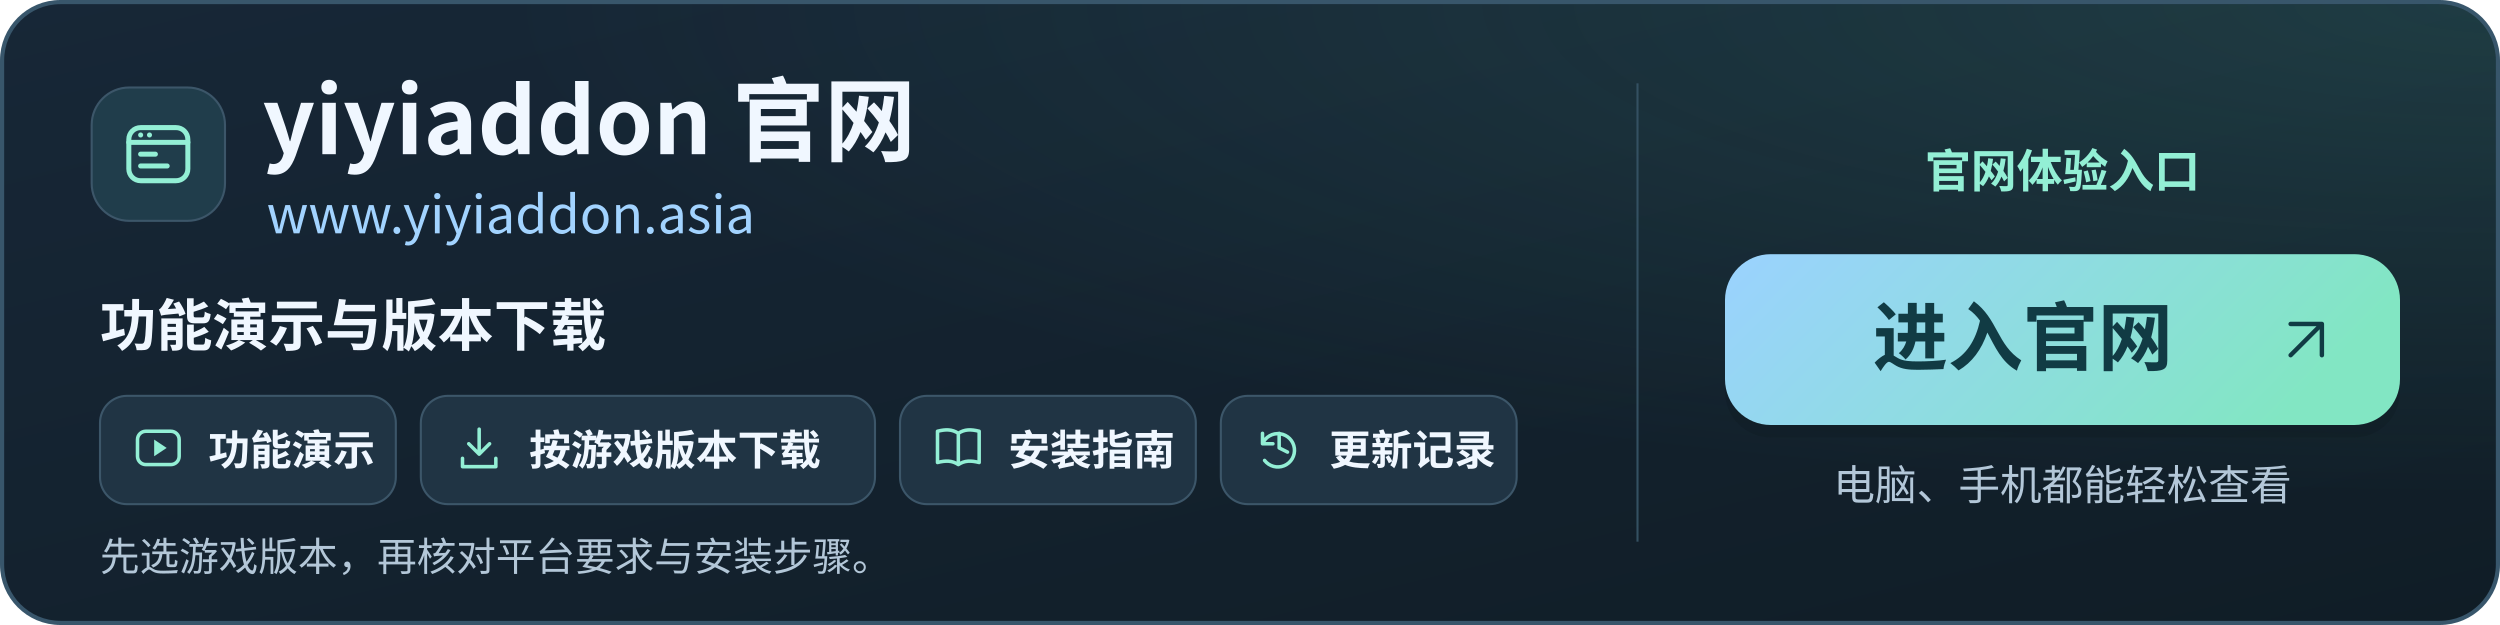
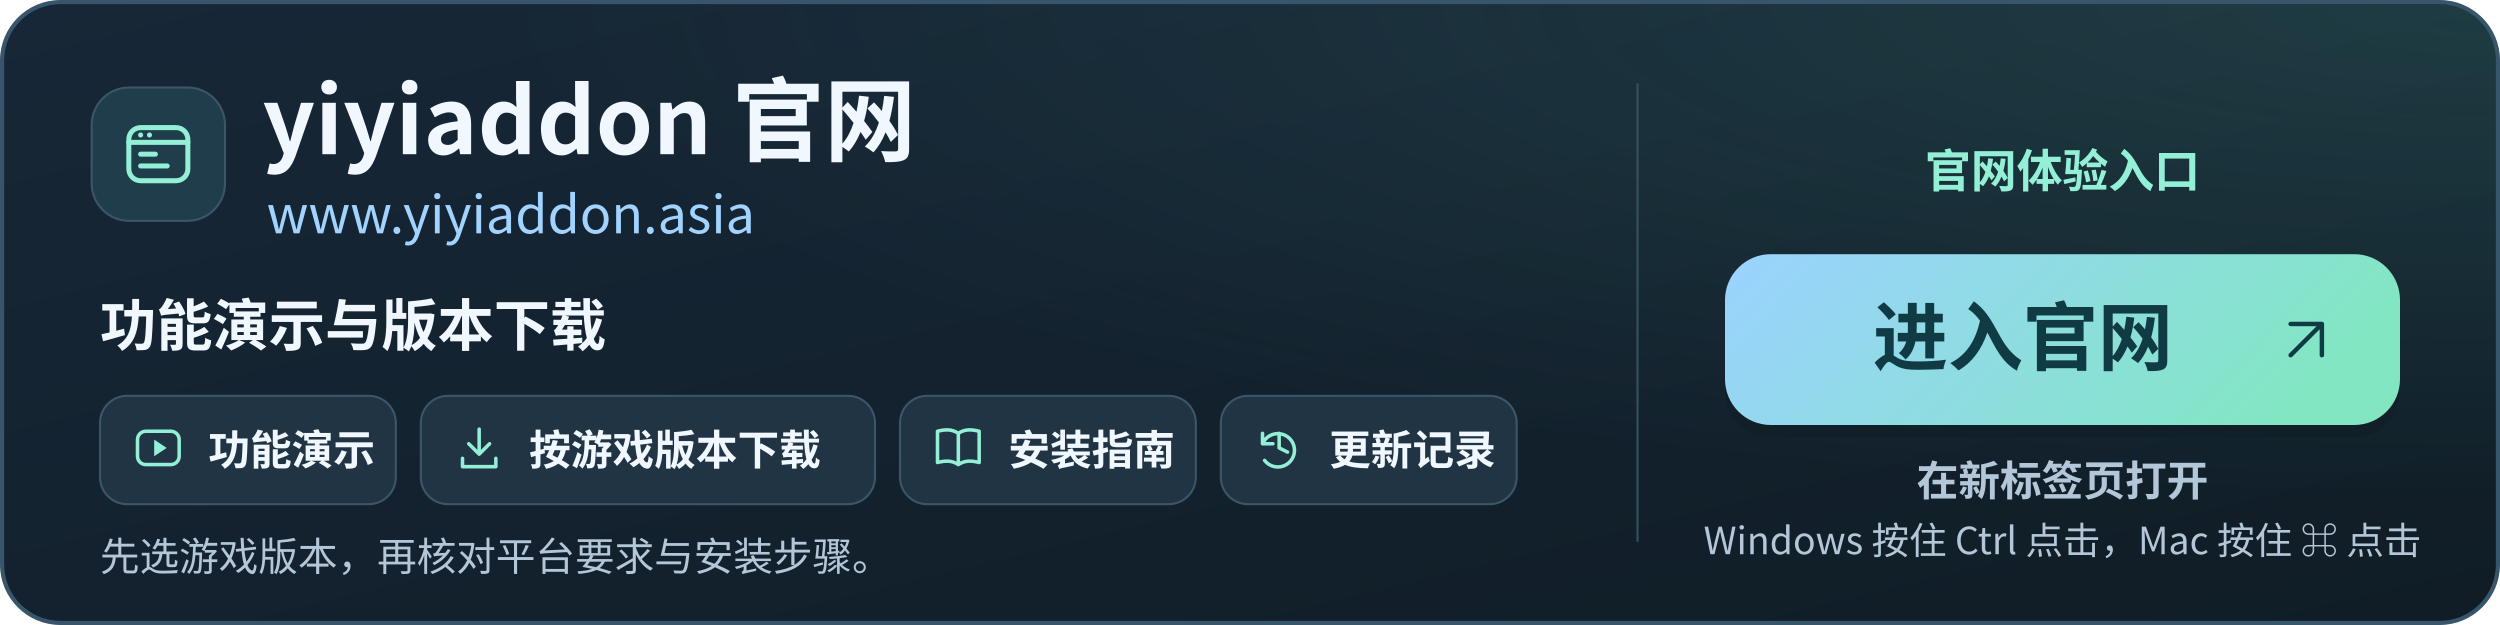
- <svg xmlns="http://www.w3.org/2000/svg" width="1200" height="300" viewBox="0 0 1200 300" role="img" aria-label="进入 yiyiaddon 官网 · www.yiyiaddon.asia · 功能演示、按游戏版本选择下载、安装指南、更新记录；请先确认版本与平台要求。">
+ <svg xmlns="http://www.w3.org/2000/svg" width="1200" height="300" viewBox="0 0 1200 300" role="img" aria-label="进入 yiyiaddon 官网，查看功能演示、版本下载、安装指南和更新记录。">
  <defs>
    <linearGradient id="background" x1="0" y1="0" x2="1" y2="1">
      <stop stop-color="#172737" />
      <stop offset="1" stop-color="#101d26" />
    </linearGradient>
    <radialGradient id="glow" cx="100%" cy="0%" r="100%">
      <stop stop-color="#64dcc1" stop-opacity=".14" />
      <stop offset=".8" stop-color="#64dcc1" stop-opacity="0" />
    </radialGradient>
    <linearGradient id="button" x1="0" y1="0" x2="1" y2=".25">
      <stop stop-color="#9bd2ff" />
      <stop offset="1" stop-color="#82e6c3" />
    </linearGradient>
  </defs>
  <g font-family="Segoe UI, Microsoft YaHei, Noto Sans CJK SC, PingFang SC, Arial, sans-serif">
    <rect x="1" y="1" width="1198" height="298" rx="28" fill="url(#background)" stroke="#38566b" stroke-width="2" />
    <rect x="2" y="2" width="1196" height="296" rx="27" fill="url(#glow)" />
    <rect x="44" y="42" width="64" height="64" rx="18" fill="#203d4b" stroke="#3c5669" />
    <g transform="translate(59 57) scale(1.416667)" fill="none" stroke="#93efd5" color="#93efd5" stroke-width="1.7" stroke-linecap="round" stroke-linejoin="round">
      <rect x="2" y="3" width="20" height="18" rx="4" />
      <path d="M2 8h20M6 5.5h.01M9 5.5h.01M6 12h5m-5 4h9" />
    </g>
    <text x="126" y="74" font-size="44" fill="#f0f7ff" font-weight="700">yiyiaddon 官网</text>
    <text x="128" y="112" font-size="25" fill="#a2d3ff" font-weight="500">www.yiyiaddon.asia</text>
    <text x="48" y="166" font-size="27" fill="#f0f7ff" font-weight="600">功能演示与版本下载</text>
    <rect x="48" y="190" width="142" height="52" rx="13" fill="#203444" stroke="#3c5669" />
    <g transform="translate(64 203.0) scale(1.0)" fill="none" stroke="#93efd5" color="#93efd5" stroke-width="1.7" stroke-linecap="round" stroke-linejoin="round">
      <rect x="2" y="4" width="20" height="16" rx="4" />
      <path d="m10 8 6 4-6 4Z" fill="currentColor" stroke="none" />
    </g>
    <text x="100" y="223.2" font-size="20" fill="#f0f7ff" font-weight="550">功能演示</text>
    <rect x="202" y="190" width="218" height="52" rx="13" fill="#203444" stroke="#3c5669" />
    <g transform="translate(218 203.0) scale(1.0)" fill="none" stroke="#93efd5" color="#93efd5" stroke-width="1.7" stroke-linecap="round" stroke-linejoin="round">
      <path d="M12 3v12m-5-5 5 5 5-5M4 17v4h16v-4" />
    </g>
    <text x="254" y="223.2" font-size="20" fill="#f0f7ff" font-weight="550">按游戏版本下载</text>
    <rect x="432" y="190" width="142" height="52" rx="13" fill="#203444" stroke="#3c5669" />
    <g transform="translate(448 203.0) scale(1.0)" fill="none" stroke="#93efd5" color="#93efd5" stroke-width="1.7" stroke-linecap="round" stroke-linejoin="round">
      <path d="M12 5c-3-2-6-2-10-1v15c4-1 7-1 10 1 3-2 6-2 10-1V4c-4-1-7-1-10 1Zm0 0v15" />
    </g>
    <text x="484" y="223.2" font-size="20" fill="#f0f7ff" font-weight="550">安装指南</text>
    <rect x="586" y="190" width="142" height="52" rx="13" fill="#203444" stroke="#3c5669" />
    <g transform="translate(602 203.0) scale(1.0)" fill="none" stroke="#93efd5" color="#93efd5" stroke-width="1.7" stroke-linecap="round" stroke-linejoin="round">
      <path d="M4 5v5h5M4 10a8 8 0 1 1 1 8m7-13v7l4 2" />
    </g>
    <text x="638" y="223.2" font-size="20" fill="#f0f7ff" font-weight="550">更新记录</text>
    <text x="48" y="274" font-size="19" fill="#b3c7d8" font-weight="400">先选游戏版本，再核对平台要求与安装步骤。</text>
    <path d="M786 40v220" stroke="#345062" />
    <text x="990" y="90" font-size="22" fill="#93efd5" font-weight="600" text-anchor="middle">官网体验入口</text>
    <rect x="828" y="128" width="324" height="82" rx="22" fill="#071017" opacity=".18" />
    <rect x="828" y="122" width="324" height="82" rx="22" fill="url(#button)" />
    <text x="971" y="175" font-size="36" fill="#113b44" font-weight="700" text-anchor="middle">进入官网</text>
    <g transform="translate(1092 148) scale(1.25)" fill="none" stroke="#113b44" color="#113b44" stroke-width="1.7" stroke-linecap="round" stroke-linejoin="round">
      <path d="M6 18 18 6M6 6h12v12" />
    </g>
-     <text x="990" y="240" font-size="20" fill="#b3c7d8" font-weight="450" text-anchor="middle">电脑、手机都能轻松查看</text>
+     <text x="990" y="238" font-size="20" fill="#b3c7d8" font-weight="550" text-anchor="middle">在新标签页打开</text>
+     <text x="990" y="266" font-size="18" fill="#b3c7d8" font-weight="450" text-anchor="middle">Windows 按住 Ctrl 点击，Mac 按住 ⌘ 点击</text>
  </g>
</svg>
